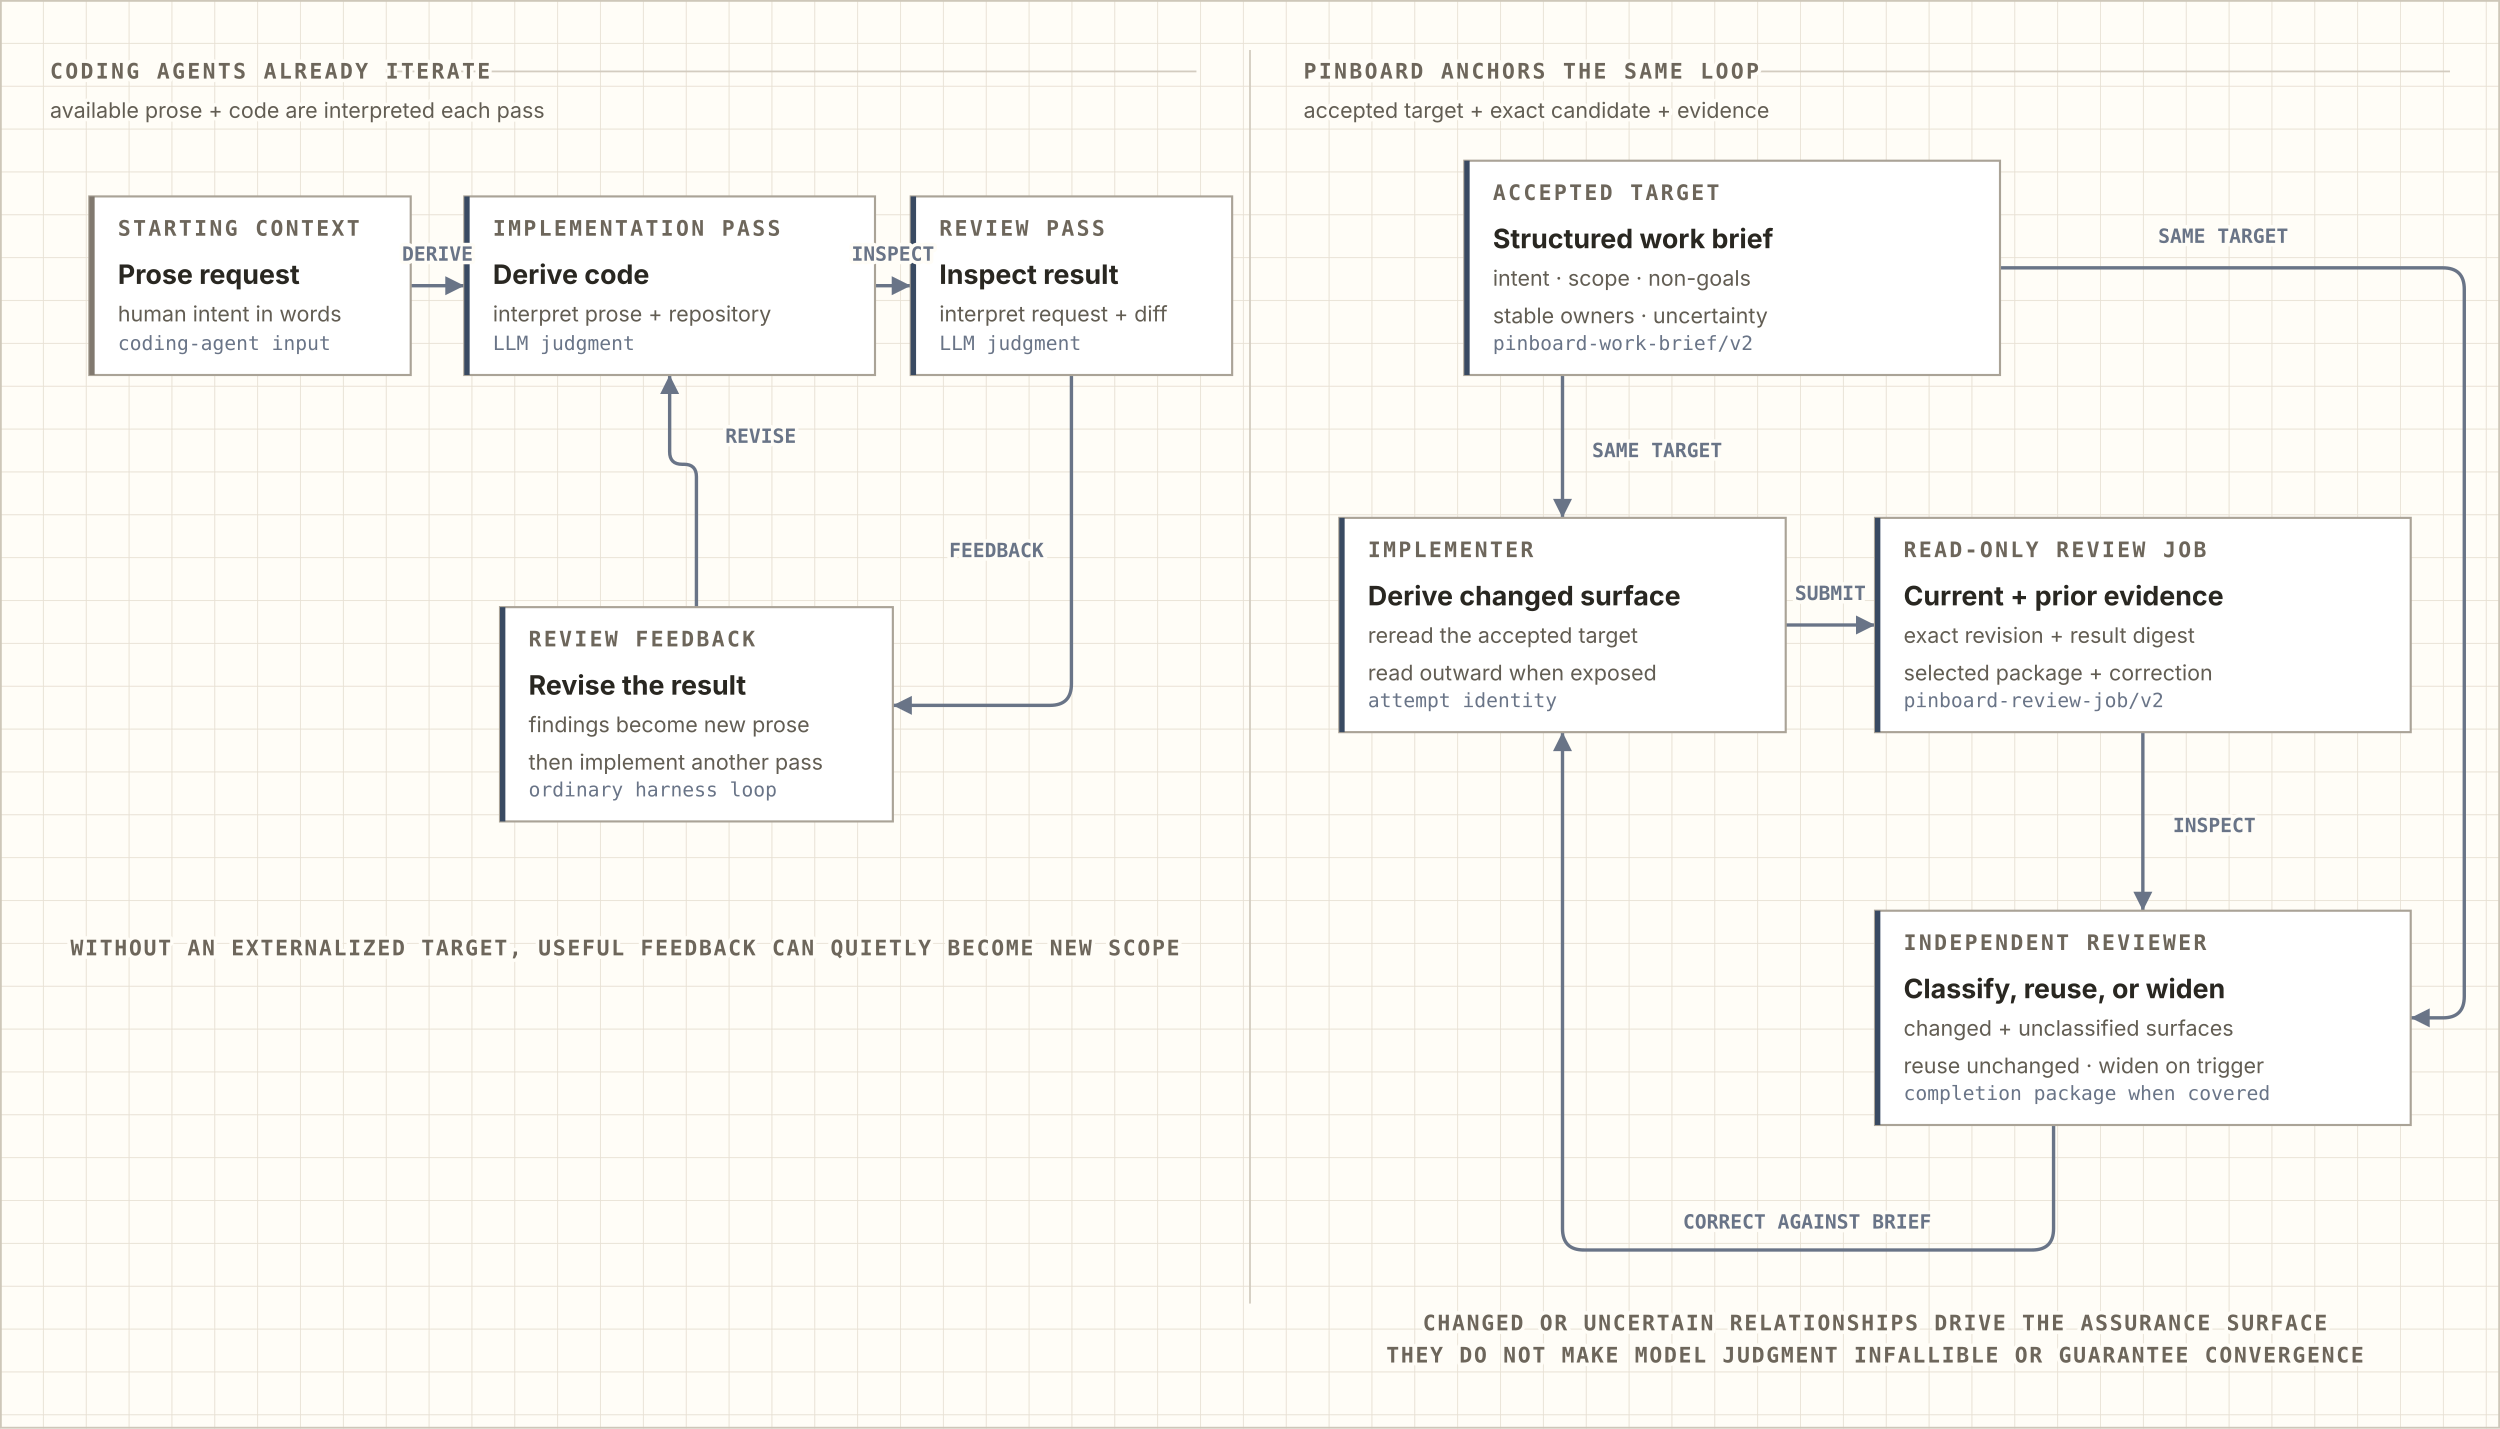
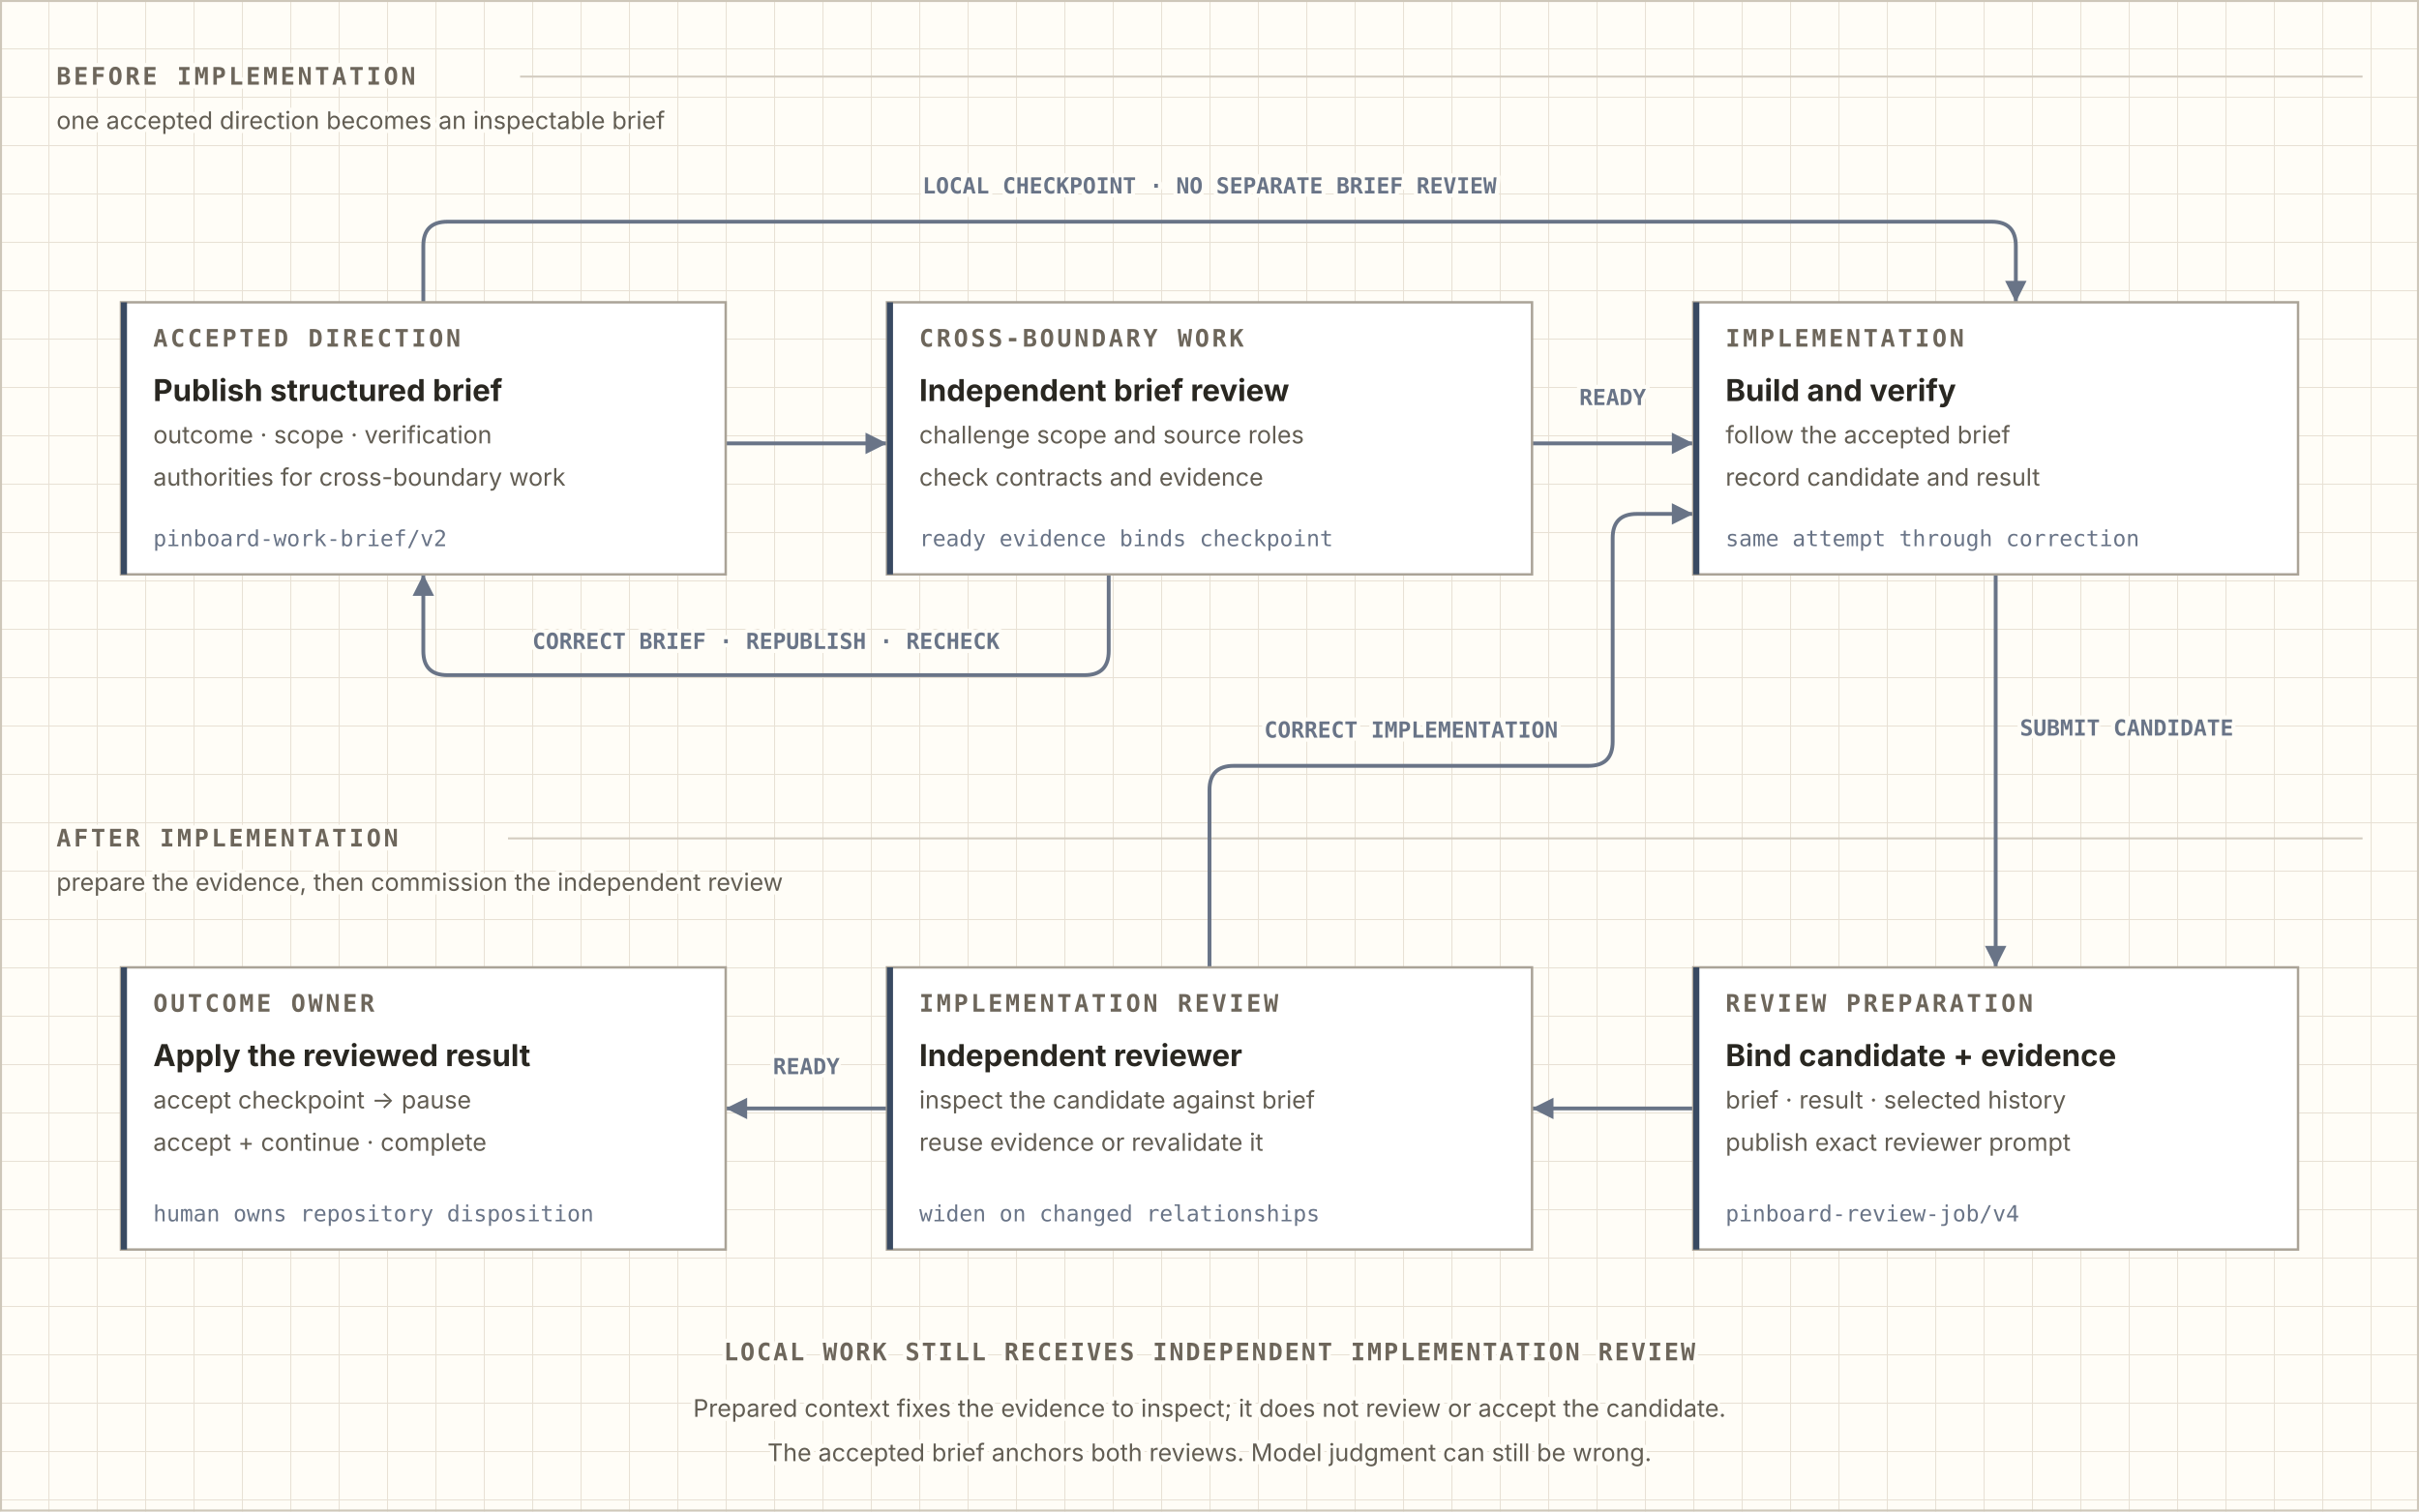
- <svg xmlns="http://www.w3.org/2000/svg" role="img" aria-labelledby="title description" viewBox="0 0 1400 800">
+ <svg xmlns="http://www.w3.org/2000/svg" role="img" aria-labelledby="title description" viewBox="0 0 1200 750">
  <defs>
    <pattern id="grid" width="24" height="24" patternUnits="userSpaceOnUse">
      <path d="M24 0H0V24" fill="none" stroke="#e8e1d5" stroke-width="1" />
    </pattern>
    <marker id="arrow" viewBox="0 0 10 10" refX="9" refY="5" markerWidth="7" markerHeight="7" orient="auto">
      <path d="M1 1L9 5L1 9Z" fill="#697487" />
    </marker>
    <style>
      text { font-family: ui-sans-serif, system-ui, -apple-system, BlinkMacSystemFont, "Segoe UI", sans-serif; fill: #292721; }
      .section-label, .box-label, .box-meta, .connector-label, .note-meta { font-family: ui-monospace, SFMono-Regular, Menlo, monospace; }
      .section-label, .box-label { font-size: 12px; font-weight: 700; letter-spacing: 0.11em; fill: #6d665b; }
      .section-subtitle { font-size: 12px; fill: #625d53; }
      .guide { stroke: #d3ccc0; stroke-width: 1; }
      .connector { fill: none; stroke: #697487; stroke-width: 1.9; stroke-linecap: round; }
      .connector-label { font-size: 11px; font-weight: 700; fill: #697487; }
      .box { fill: #fff; stroke: #aaa397; stroke-width: 1.2; }
      .box-title { font-size: 15px; font-weight: 700; }
      .box-body { font-size: 12px; fill: #625d53; }
      .box-meta { font-size: 11px; fill: #697487; }
      .note { fill: #625d53; }
      .note-meta { font-weight: 700; letter-spacing: 0.08em; fill: #6d665b; }
      .canvas-text { paint-order: stroke fill; stroke: #fffdf7; stroke-width: 4px; stroke-linejoin: round; }
    </style>
  </defs>
-   <rect width="1400" height="800" fill="#fffdf7" />
-   <rect width="1400" height="800" fill="url(#grid)" />
-   <rect x="0.5" y="0.5" width="1399" height="799" fill="none" stroke="#cec7b9" />
-   <line x1="220" y1="40" x2="670" y2="40" class="guide" />
-   <line x1="980" y1="40" x2="1372" y2="40" class="guide" />
-   <line x1="700" y1="28" x2="700" y2="730" class="guide" />
-   <path d="M230 160L260 160" class="connector" marker-end="url(#arrow)" />
-   <path d="M490 160L510 160" class="connector" marker-end="url(#arrow)" />
-   <path d="M600 210L600 383Q600 395 588 395L500 395" class="connector" marker-end="url(#arrow)" />
-   <path d="M390 340L390 267Q390 260 383 260L382 260Q375 260 375 253L375 210" class="connector" marker-end="url(#arrow)" />
-   <path d="M875 210L875 290" class="connector" marker-end="url(#arrow)" />
-   <path d="M1120 150L1368 150Q1380 150 1380 162L1380 558Q1380 570 1368 570L1350 570" class="connector" marker-end="url(#arrow)" />
-   <path d="M1000 350L1050 350" class="connector" marker-end="url(#arrow)" />
-   <path d="M1200 410L1200 510" class="connector" marker-end="url(#arrow)" />
-   <path d="M1150 630L1150 688Q1150 700 1138 700L887 700Q875 700 875 688L875 410" class="connector" marker-end="url(#arrow)" />
-   <rect x="50" y="110" width="180" height="100" class="box" />
-   <rect x="50" y="110" width="3" height="100" fill="#81796f" />
-   <rect x="260" y="110" width="230" height="100" class="box" />
-   <rect x="260" y="110" width="3" height="100" fill="#394a62" />
-   <rect x="510" y="110" width="180" height="100" class="box" />
-   <rect x="510" y="110" width="3" height="100" fill="#394a62" />
-   <rect x="280" y="340" width="220" height="120" class="box" />
-   <rect x="280" y="340" width="3" height="120" fill="#394a62" />
-   <rect x="820" y="90" width="300" height="120" class="box" />
-   <rect x="820" y="90" width="3" height="120" fill="#394a62" />
-   <rect x="750" y="290" width="250" height="120" class="box" />
-   <rect x="750" y="290" width="3" height="120" fill="#394a62" />
-   <rect x="1050" y="290" width="300" height="120" class="box" />
-   <rect x="1050" y="290" width="3" height="120" fill="#394a62" />
-   <rect x="1050" y="510" width="300" height="120" class="box" />
-   <rect x="1050" y="510" width="3" height="120" fill="#394a62" />
-   <text x="28" y="44" class="section-label canvas-text">CODING AGENTS ALREADY ITERATE</text>
-   <text x="28" y="66" class="section-subtitle canvas-text">available prose + code are interpreted each pass</text>
-   <text x="730" y="44" class="section-label canvas-text">PINBOARD ANCHORS THE SAME LOOP</text>
-   <text x="730" y="66" class="section-subtitle canvas-text">accepted target + exact candidate + evidence</text>
-   <text x="245" y="146" text-anchor="middle" class="connector-label canvas-text">DERIVE</text>
-   <text x="500" y="146" text-anchor="middle" class="connector-label canvas-text">INSPECT</text>
-   <text x="558" y="312" text-anchor="middle" class="connector-label canvas-text">FEEDBACK</text>
-   <text x="426" y="248" text-anchor="middle" class="connector-label canvas-text">REVISE</text>
-   <text x="928" y="256" text-anchor="middle" class="connector-label canvas-text">SAME TARGET</text>
-   <text x="1245" y="136" text-anchor="middle" class="connector-label canvas-text">SAME TARGET</text>
-   <text x="1025" y="336" text-anchor="middle" class="connector-label canvas-text">SUBMIT</text>
-   <text x="1240" y="466" text-anchor="middle" class="connector-label canvas-text">INSPECT</text>
-   <text x="1012" y="688" text-anchor="middle" class="connector-label canvas-text">CORRECT AGAINST BRIEF</text>
-   <text x="66" y="132" class="box-label">STARTING CONTEXT</text>
-   <text x="66" y="159" class="box-title">Prose request</text>
-   <text x="66" y="180" class="box-body">human intent in words</text>
-   <text x="66" y="196" class="box-meta">coding-agent input</text>
-   <text x="276" y="132" class="box-label">IMPLEMENTATION PASS</text>
-   <text x="276" y="159" class="box-title">Derive code</text>
-   <text x="276" y="180" class="box-body">interpret prose + repository</text>
-   <text x="276" y="196" class="box-meta">LLM judgment</text>
-   <text x="526" y="132" class="box-label">REVIEW PASS</text>
-   <text x="526" y="159" class="box-title">Inspect result</text>
-   <text x="526" y="180" class="box-body">interpret request + diff</text>
-   <text x="526" y="196" class="box-meta">LLM judgment</text>
-   <text x="296" y="362" class="box-label">REVIEW FEEDBACK</text>
-   <text x="296" y="389" class="box-title">Revise the result</text>
-   <text x="296" y="410" class="box-body">findings become new prose</text>
-   <text x="296" y="431" class="box-body">then implement another pass</text>
-   <text x="296" y="446" class="box-meta">ordinary harness loop</text>
-   <text x="836" y="112" class="box-label">ACCEPTED TARGET</text>
-   <text x="836" y="139" class="box-title">Structured work brief</text>
-   <text x="836" y="160" class="box-body">intent · scope · non-goals</text>
-   <text x="836" y="181" class="box-body">stable owners · uncertainty</text>
-   <text x="836" y="196" class="box-meta">pinboard-work-brief/v2</text>
-   <text x="766" y="312" class="box-label">IMPLEMENTER</text>
-   <text x="766" y="339" class="box-title">Derive changed surface</text>
-   <text x="766" y="360" class="box-body">reread the accepted target</text>
-   <text x="766" y="381" class="box-body">read outward when exposed</text>
-   <text x="766" y="396" class="box-meta">attempt identity</text>
-   <text x="1066" y="312" class="box-label">READ-ONLY REVIEW JOB</text>
-   <text x="1066" y="339" class="box-title">Current + prior evidence</text>
-   <text x="1066" y="360" class="box-body">exact revision + result digest</text>
-   <text x="1066" y="381" class="box-body">selected package + correction</text>
-   <text x="1066" y="396" class="box-meta">pinboard-review-job/v2</text>
-   <text x="1066" y="532" class="box-label">INDEPENDENT REVIEWER</text>
-   <text x="1066" y="559" class="box-title">Classify, reuse, or widen</text>
-   <text x="1066" y="580" class="box-body">changed + unclassified surfaces</text>
-   <text x="1066" y="601" class="box-body">reuse unchanged · widen on trigger</text>
-   <text x="1066" y="616" class="box-meta">completion package when covered</text>
-   <text x="350" y="535" text-anchor="middle" font-size="12" class="note-meta canvas-text">WITHOUT AN EXTERNALIZED TARGET, USEFUL FEEDBACK CAN QUIETLY BECOME NEW SCOPE</text>
-   <text x="1050" y="745" text-anchor="middle" font-size="12" class="note-meta canvas-text">CHANGED OR UNCERTAIN RELATIONSHIPS DRIVE THE ASSURANCE SURFACE</text>
-   <text x="1050" y="763" text-anchor="middle" font-size="12" class="note-meta canvas-text">THEY DO NOT MAKE MODEL JUDGMENT INFALLIBLE OR GUARANTEE CONVERGENCE</text>
+   <rect width="1200" height="750" fill="#fffdf7" />
+   <rect width="1200" height="750" fill="url(#grid)" />
+   <rect x="0.5" y="0.5" width="1199" height="749" fill="none" stroke="#cec7b9" />
+   <line x1="258" y1="38" x2="1172" y2="38" class="guide" />
+   <line x1="252" y1="416" x2="1172" y2="416" class="guide" />
+   <path d="M360 220L440 220" class="connector" marker-end="url(#arrow)" />
+   <path d="M760 220L840 220" class="connector" marker-end="url(#arrow)" />
+   <path d="M210 150L210 122Q210 110 222 110L988 110Q1000 110 1000 122L1000 150" class="connector" marker-end="url(#arrow)" />
+   <path d="M550 285L550 323Q550 335 538 335L222 335Q210 335 210 323L210 285" class="connector" marker-end="url(#arrow)" />
+   <path d="M990 285L990 480" class="connector" marker-end="url(#arrow)" />
+   <path d="M840 550L760 550" class="connector" marker-end="url(#arrow)" />
+   <path d="M440 550L360 550" class="connector" marker-end="url(#arrow)" />
+   <path d="M600 480L600 392Q600 380 612 380L788 380Q800 380 800 368L800 267Q800 255 812 255L840 255" class="connector" marker-end="url(#arrow)" />
+   <rect x="60" y="150" width="300" height="135" class="box" />
+   <rect x="60" y="150" width="3" height="135" fill="#394a62" />
+   <rect x="440" y="150" width="320" height="135" class="box" />
+   <rect x="440" y="150" width="3" height="135" fill="#394a62" />
+   <rect x="840" y="150" width="300" height="135" class="box" />
+   <rect x="840" y="150" width="3" height="135" fill="#394a62" />
+   <rect x="840" y="480" width="300" height="140" class="box" />
+   <rect x="840" y="480" width="3" height="140" fill="#394a62" />
+   <rect x="440" y="480" width="320" height="140" class="box" />
+   <rect x="440" y="480" width="3" height="140" fill="#394a62" />
+   <rect x="60" y="480" width="300" height="140" class="box" />
+   <rect x="60" y="480" width="3" height="140" fill="#394a62" />
+   <text x="28" y="42" class="section-label canvas-text">BEFORE IMPLEMENTATION</text>
+   <text x="28" y="64" class="section-subtitle canvas-text">one accepted direction becomes an inspectable brief</text>
+   <text x="28" y="420" class="section-label canvas-text">AFTER IMPLEMENTATION</text>
+   <text x="28" y="442" class="section-subtitle canvas-text">prepare the evidence, then commission the independent review</text>
+   <text x="800" y="201" text-anchor="middle" class="connector-label canvas-text">READY</text>
+   <text x="600" y="96" text-anchor="middle" class="connector-label canvas-text">LOCAL CHECKPOINT · NO SEPARATE BRIEF REVIEW</text>
+   <text x="380" y="322" text-anchor="middle" class="connector-label canvas-text">CORRECT BRIEF · REPUBLISH · RECHECK</text>
+   <text x="1055" y="365" text-anchor="middle" class="connector-label canvas-text">SUBMIT CANDIDATE</text>
+   <text x="400" y="533" text-anchor="middle" class="connector-label canvas-text">READY</text>
+   <text x="700" y="366" text-anchor="middle" class="connector-label canvas-text">CORRECT IMPLEMENTATION</text>
+   <text x="76" y="172" class="box-label">ACCEPTED DIRECTION</text>
+   <text x="76" y="199" class="box-title">Publish structured brief</text>
+   <text x="76" y="220" class="box-body">outcome · scope · verification</text>
+   <text x="76" y="241" class="box-body">authorities for cross-boundary work</text>
+   <text x="76" y="271" class="box-meta">pinboard-work-brief/v2</text>
+   <text x="456" y="172" class="box-label">CROSS-BOUNDARY WORK</text>
+   <text x="456" y="199" class="box-title">Independent brief review</text>
+   <text x="456" y="220" class="box-body">challenge scope and source roles</text>
+   <text x="456" y="241" class="box-body">check contracts and evidence</text>
+   <text x="456" y="271" class="box-meta">ready evidence binds checkpoint</text>
+   <text x="856" y="172" class="box-label">IMPLEMENTATION</text>
+   <text x="856" y="199" class="box-title">Build and verify</text>
+   <text x="856" y="220" class="box-body">follow the accepted brief</text>
+   <text x="856" y="241" class="box-body">record candidate and result</text>
+   <text x="856" y="271" class="box-meta">same attempt through correction</text>
+   <text x="856" y="502" class="box-label">REVIEW PREPARATION</text>
+   <text x="856" y="529" class="box-title">Bind candidate + evidence</text>
+   <text x="856" y="550" class="box-body">brief · result · selected history</text>
+   <text x="856" y="571" class="box-body">publish exact reviewer prompt</text>
+   <text x="856" y="606" class="box-meta">pinboard-review-job/v4</text>
+   <text x="456" y="502" class="box-label">IMPLEMENTATION REVIEW</text>
+   <text x="456" y="529" class="box-title">Independent reviewer</text>
+   <text x="456" y="550" class="box-body">inspect the candidate against brief</text>
+   <text x="456" y="571" class="box-body">reuse evidence or revalidate it</text>
+   <text x="456" y="606" class="box-meta">widen on changed relationships</text>
+   <text x="76" y="502" class="box-label">OUTCOME OWNER</text>
+   <text x="76" y="529" class="box-title">Apply the reviewed result</text>
+   <text x="76" y="550" class="box-body">accept checkpoint → pause</text>
+   <text x="76" y="571" class="box-body">accept + continue · complete</text>
+   <text x="76" y="606" class="box-meta">human owns repository disposition</text>
+   <text x="600" y="675" text-anchor="middle" font-size="12" class="note-meta canvas-text">LOCAL WORK STILL RECEIVES INDEPENDENT IMPLEMENTATION REVIEW</text>
+   <text x="600" y="703" text-anchor="middle" font-size="12" class="note canvas-text">Prepared context fixes the evidence to inspect; it does not review or accept the candidate.</text>
+   <text x="600" y="725" text-anchor="middle" font-size="12" class="note canvas-text">The accepted brief anchors both reviews. Model judgment can still be wrong.</text>
</svg>
